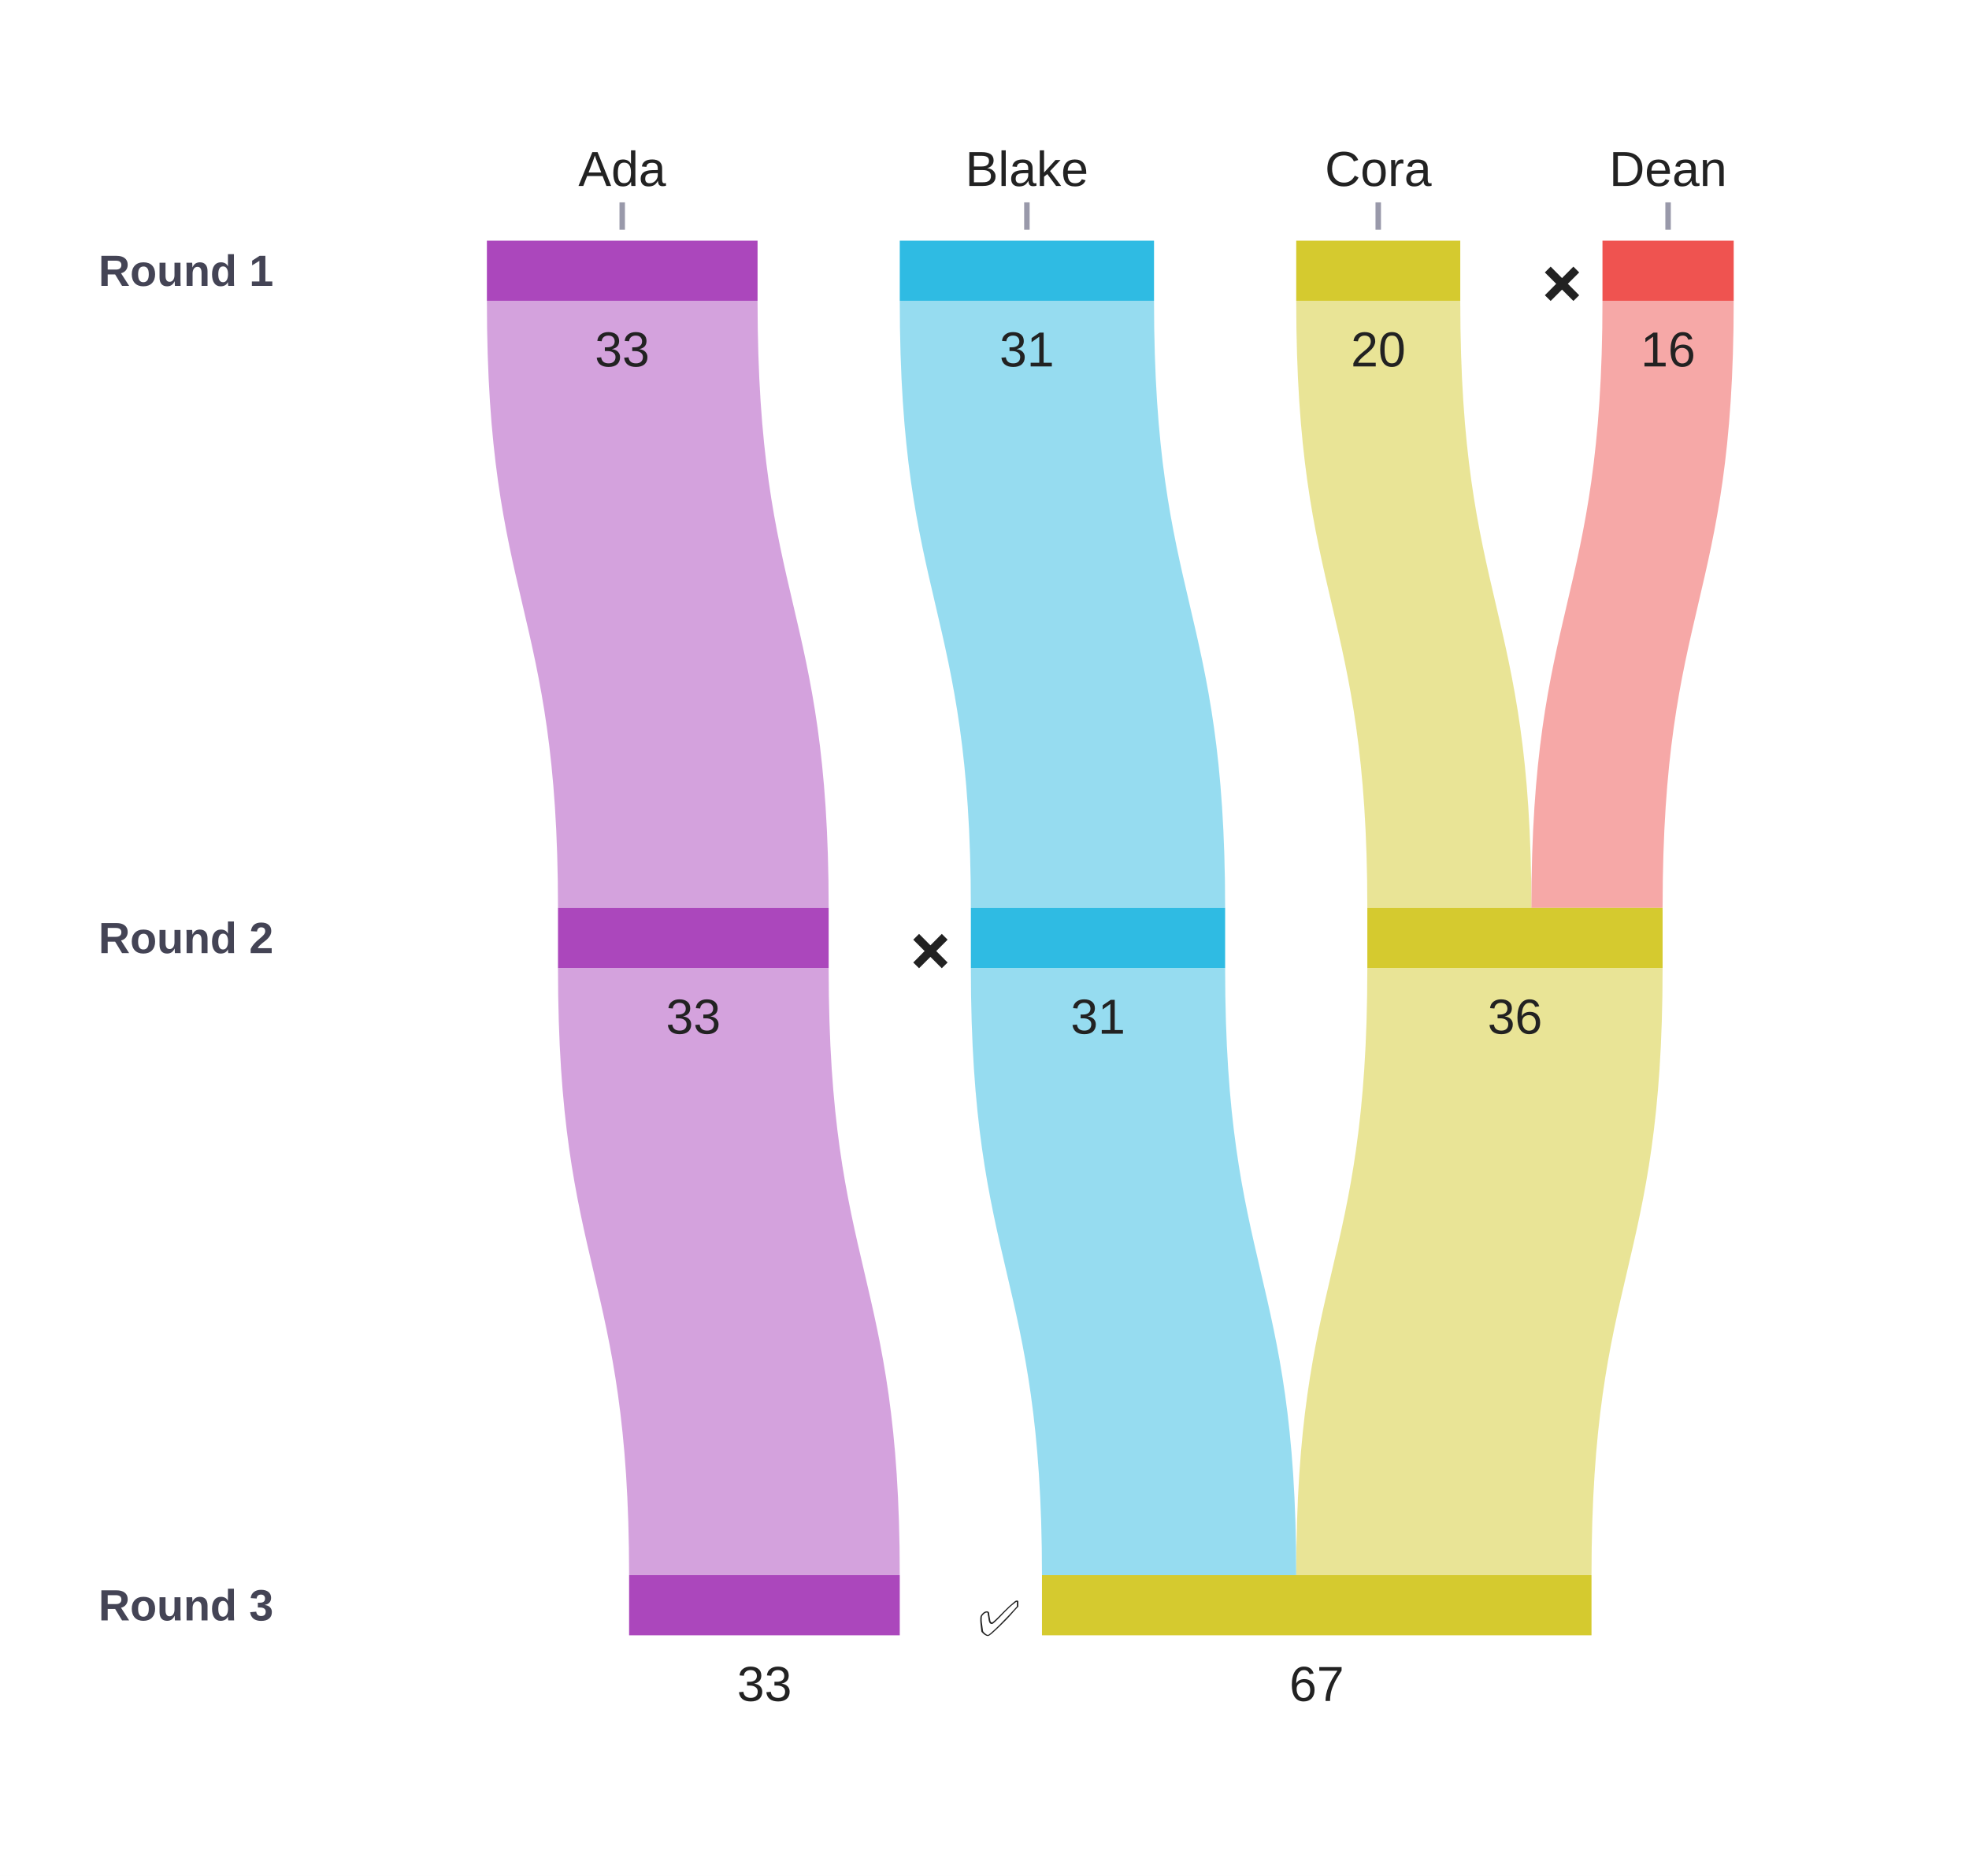
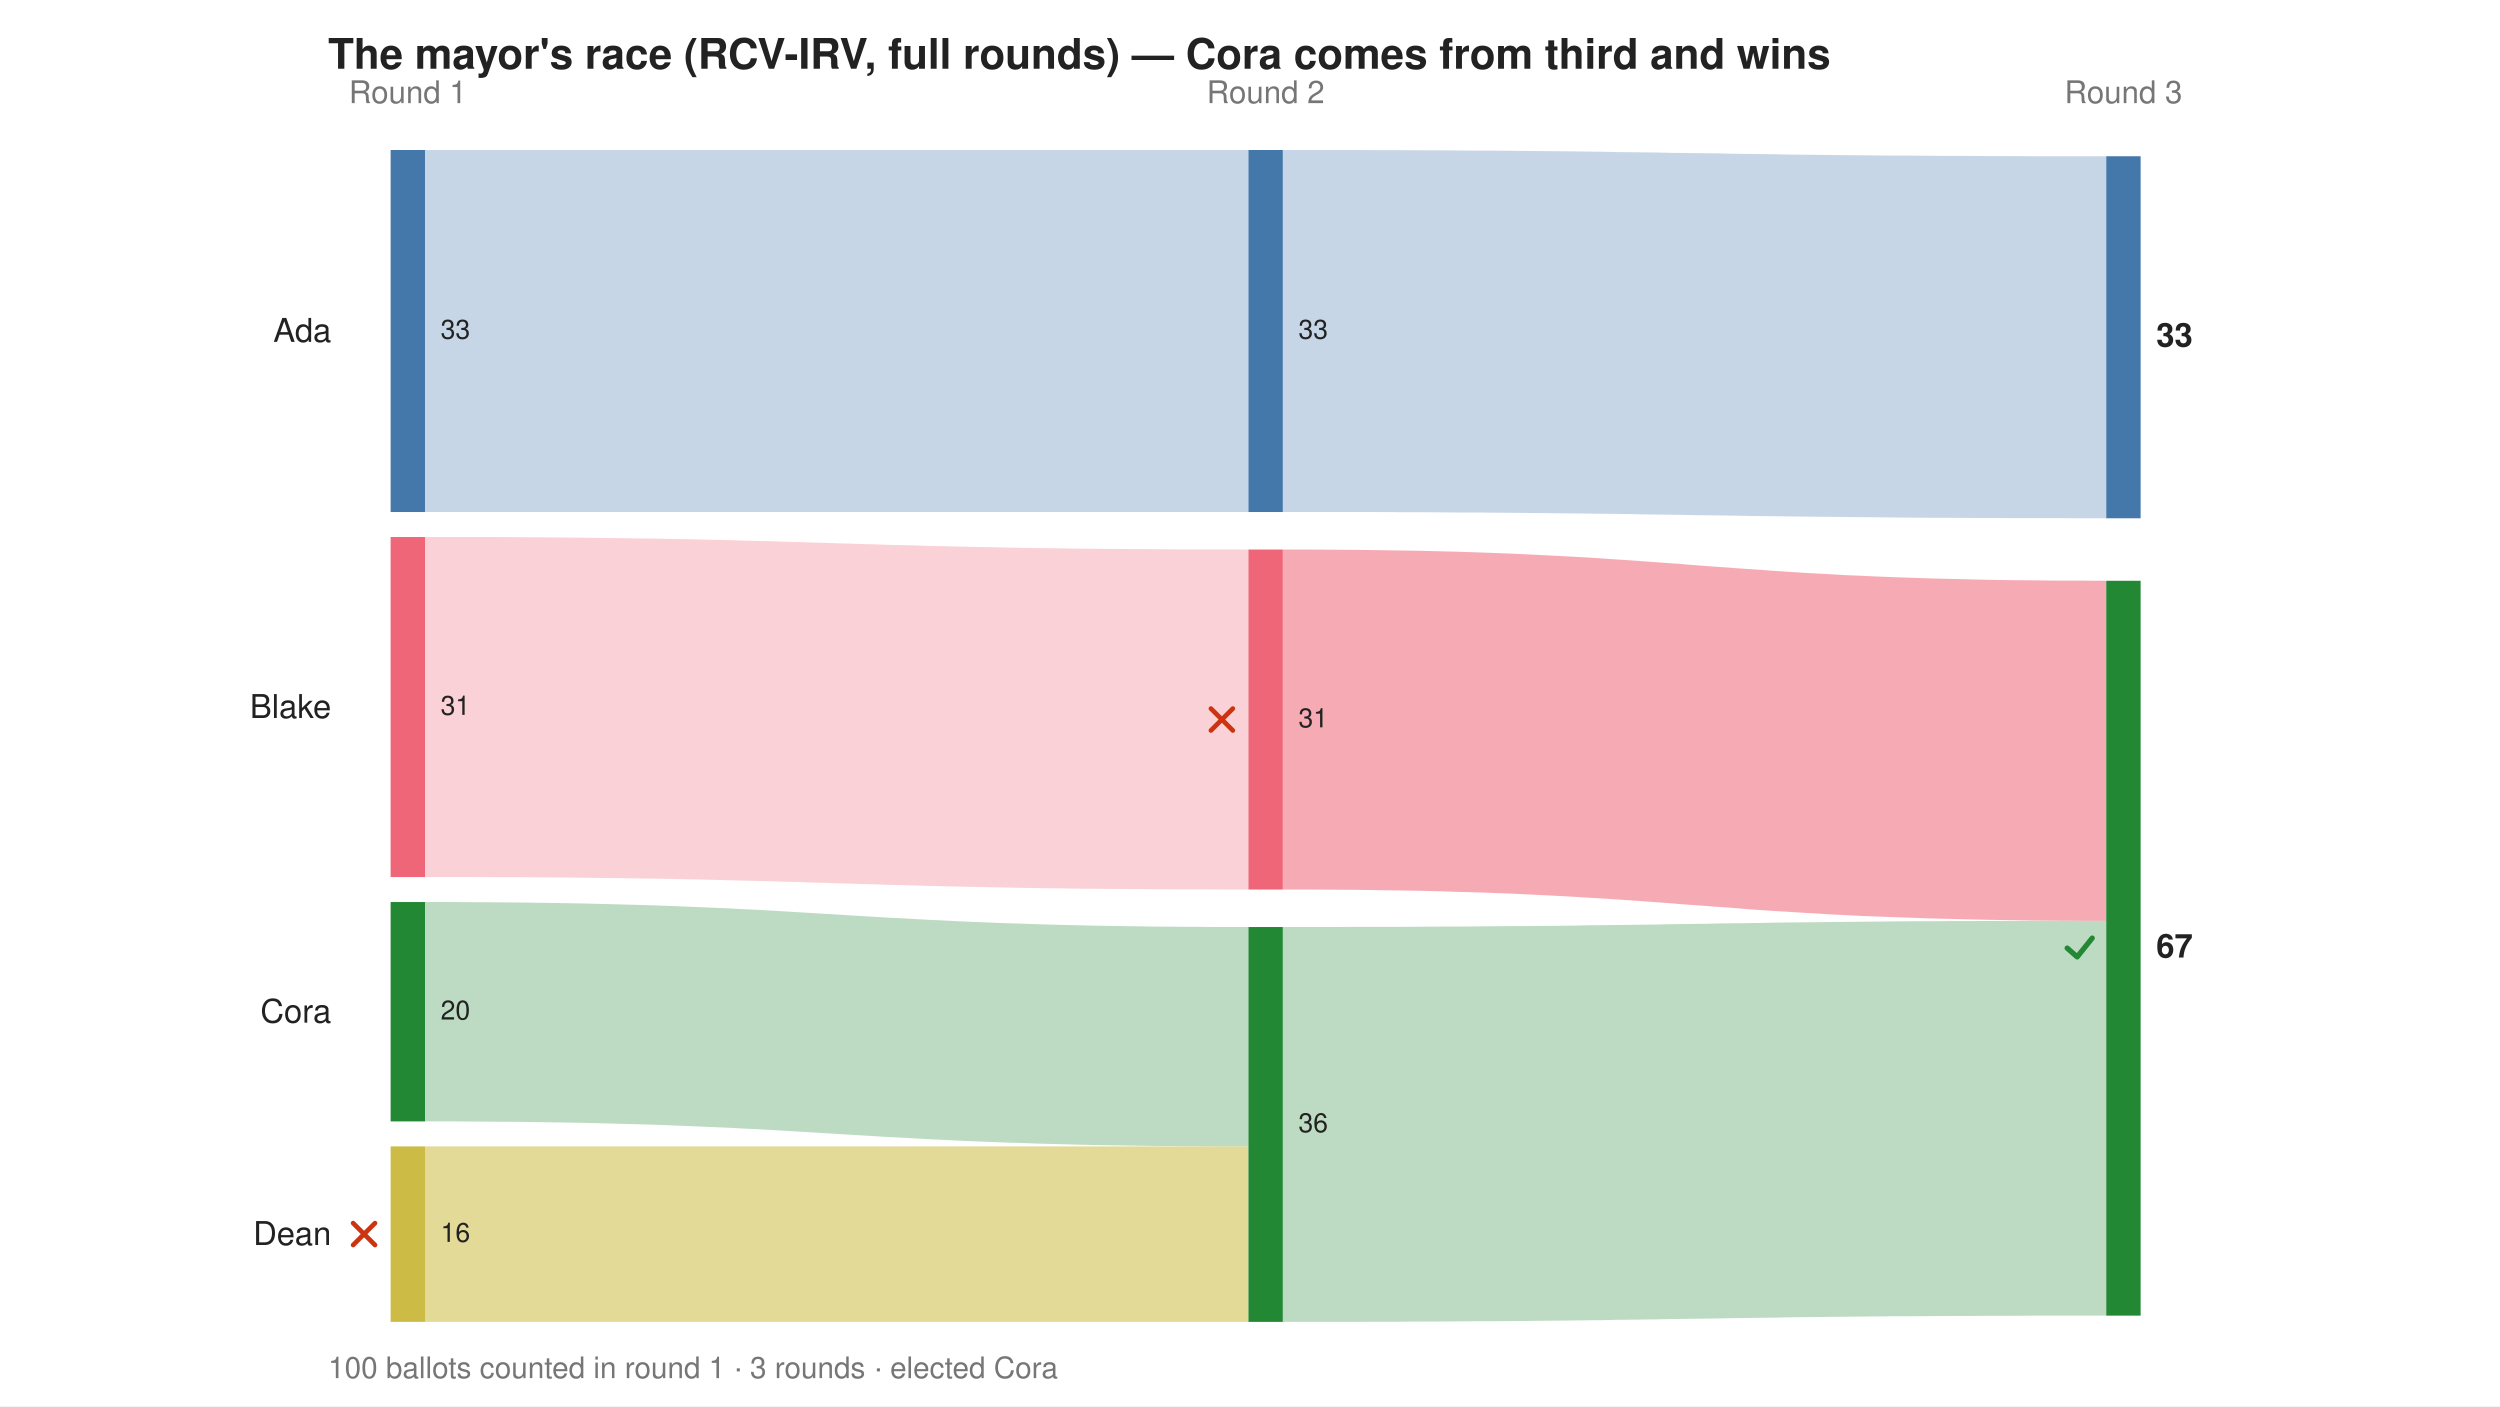
- <svg xmlns="http://www.w3.org/2000/svg" role="img" aria-label="Vote transfer Sankey diagram" width="360" height="343">
-   <style>
-   text { font-family: -apple-system, "Helvetica Neue", Arial, sans-serif; fill: #222; }
-   .value-label { font-size: 9px; }
-   .name-label  { font-size: 9px; }
-   .round-label { font-size: 8px; font-weight: 600; fill: #445; }
-   .marker      { font-size: 9px; }
-   .name-tick   { stroke: #99a; fill: none; stroke-width: 1; }
- </style>
-   <rect x="0" y="0" width="100%" height="100%" fill="#ffffff" />
-   <path class="ribbon" role="presentation" d="M292.986,55 C292.986,110.5 279.986,110.5 279.986,166 L303.98,166 C303.98,110.5 316.98,110.5 316.98,55 Z" fill="#ef5350" fill-opacity="0.5" />
-   <path class="ribbon" role="presentation" d="M89.02,55 C89.02,110.5 102.02,110.5 102.02,166 L151.507,166 C151.507,110.5 138.507,110.5 138.507,55 Z" fill="#ab47bc" fill-opacity="0.5" />
-   <path class="ribbon" role="presentation" d="M164.507,55 C164.507,110.5 177.507,110.5 177.507,166 L223.994,166 C223.994,110.5 210.994,110.5 210.994,55 Z" fill="#2fbbe3" fill-opacity="0.5" />
-   <path class="ribbon" role="presentation" d="M236.994,55 C236.994,110.5 249.994,110.5 249.994,166 L279.986,166 C279.986,110.5 266.986,110.5 266.986,55 Z" fill="#d5ca2f" fill-opacity="0.5" />
-   <path class="ribbon" role="presentation" d="M177.507,177 C177.507,232.5 190.507,232.5 190.507,288 L236.994,288 C236.994,232.5 223.994,232.5 223.994,177 Z" fill="#2fbbe3" fill-opacity="0.5" />
-   <path class="ribbon" role="presentation" d="M102.02,177 C102.02,232.5 115.02,232.5 115.02,288 L164.507,288 C164.507,232.5 151.507,232.5 151.507,177 Z" fill="#ab47bc" fill-opacity="0.5" />
-   <path class="ribbon" role="presentation" d="M249.994,177 C249.994,232.5 236.994,232.5 236.994,288 L290.98,288 C290.98,232.5 303.98,232.5 303.98,177 Z" fill="#d5ca2f" fill-opacity="0.5" />
-   <rect class="node" role="presentation" x="89.02" y="44" width="49.487" height="11" fill="#ab47bc" />
-   <rect class="node" role="presentation" x="164.507" y="44" width="46.488" height="11" fill="#2fbbe3" />
-   <rect class="node" role="presentation" x="236.994" y="44" width="29.992" height="11" fill="#d5ca2f" />
-   <rect class="node" role="presentation" x="292.986" y="44" width="23.994" height="11" fill="#ef5350" />
-   <rect class="node" role="presentation" x="102.02" y="166" width="49.487" height="11" fill="#ab47bc" />
-   <rect class="node" role="presentation" x="177.507" y="166" width="46.488" height="11" fill="#2fbbe3" />
-   <rect class="node" role="presentation" x="249.994" y="166" width="53.986" height="11" fill="#d5ca2f" />
-   <rect class="node" role="presentation" x="115.02" y="288" width="49.487" height="11" fill="#ab47bc" />
-   <rect class="node" role="presentation" x="190.507" y="288" width="100.473" height="11" fill="#d5ca2f" />
-   <text class="value-label" text-anchor="middle" x="113.763" y="67">33</text>
-   <text class="value-label" text-anchor="middle" x="187.751" y="67">31</text>
-   <text class="value-label" text-anchor="middle" x="251.99" y="67">20</text>
-   <text class="value-label" text-anchor="middle" x="304.983" y="67">16</text>
-   <text class="marker" text-anchor="end" x="288.986" y="55">❌</text>
-   <text class="value-label" text-anchor="middle" x="126.763" y="189">33</text>
-   <text class="value-label" text-anchor="middle" x="200.751" y="189">31</text>
-   <text class="marker" text-anchor="end" x="173.507" y="177">❌</text>
-   <text class="value-label" text-anchor="middle" x="276.987" y="189">36</text>
-   <text class="value-label" text-anchor="middle" x="139.763" y="311">33</text>
-   <text class="value-label" text-anchor="middle" x="240.743" y="311">67</text>
-   <text class="marker" text-anchor="end" x="186.507" y="299">✅</text>
-   <text class="round-label" text-anchor="end" dominant-baseline="central" x="50" y="49.5">Round 1</text>
-   <text class="round-label" text-anchor="end" dominant-baseline="central" x="50" y="171.5">Round 2</text>
-   <text class="round-label" text-anchor="end" dominant-baseline="central" x="50" y="293.5">Round 3</text>
-   <path class="name-tick" d="M 113.763,37 L 113.763,42" />
-   <path class="name-tick" d="M 187.751,37 L 187.751,42" />
-   <path class="name-tick" d="M 251.99,37 L 251.99,42" />
-   <path class="name-tick" d="M 304.983,37 L 304.983,42" />
-   <text class="name-label" text-anchor="middle">
-     <tspan x="113.763" y="34">Ada</tspan>
-   </text>
-   <text class="name-label" text-anchor="middle">
-     <tspan x="187.751" y="34">Blake</tspan>
-   </text>
-   <text class="name-label" text-anchor="middle">
-     <tspan x="251.99" y="34">Cora</tspan>
-   </text>
-   <text class="name-label" text-anchor="middle">
-     <tspan x="304.983" y="34">Dean</tspan>
-   </text>
+ <svg xmlns="http://www.w3.org/2000/svg" viewBox="0 0 1600 900" width="1600" height="900" font-family="Helvetica,Arial,sans-serif">
+   <rect x="0.0" y="0.0" width="1600.0" height="900.0" fill="#FFFFFF" />
+   <text x="210.0" y="44.0" font-size="27" text-anchor="start" fill="#222222" font-weight="bold">The mayor's race (RCV-IRV, full rounds) — Cora comes from third and wins</text>
+   <text x="261.0" y="66.0" font-size="20" text-anchor="middle" fill="#767676" font-weight="normal">Round 1</text>
+   <text x="810.0" y="66.0" font-size="20" text-anchor="middle" fill="#767676" font-weight="normal">Round 2</text>
+   <text x="1359.0" y="66.0" font-size="20" text-anchor="middle" fill="#767676" font-weight="normal">Round 3</text>
+   <polygon points="272.0,96.0 288.1,96.0 303.6,96.0 318.4,96.0 332.7,96.0 346.4,96.0 359.5,96.0 372.1,96.0 384.2,96.0 395.9,96.0 407.1,96.0 418.0,96.0 428.5,96.0 438.6,96.0 448.4,96.0 457.9,96.0 467.2,96.0 476.2,96.0 485.1,96.0 493.7,96.0 502.3,96.0 510.7,96.0 519.0,96.0 527.3,96.0 535.5,96.0 543.7,96.0 552.0,96.0 560.3,96.0 568.7,96.0 577.3,96.0 585.9,96.0 594.8,96.0 603.8,96.0 613.1,96.0 622.6,96.0 632.4,96.0 642.5,96.0 653.0,96.0 663.9,96.0 675.1,96.0 686.8,96.0 698.9,96.0 711.5,96.0 724.6,96.0 738.3,96.0 752.6,96.0 767.4,96.0 782.9,96.0 799.0,96.0 799.0,327.7 782.9,327.7 767.4,327.7 752.6,327.7 738.3,327.7 724.6,327.7 711.5,327.7 698.9,327.7 686.8,327.7 675.1,327.7 663.9,327.7 653.0,327.7 642.5,327.7 632.4,327.7 622.6,327.7 613.1,327.7 603.8,327.7 594.8,327.7 585.9,327.7 577.3,327.7 568.7,327.7 560.3,327.7 552.0,327.7 543.7,327.7 535.5,327.7 527.3,327.7 519.0,327.7 510.7,327.7 502.3,327.7 493.7,327.7 485.1,327.7 476.2,327.7 467.2,327.7 457.9,327.7 448.4,327.7 438.6,327.7 428.5,327.7 418.0,327.7 407.1,327.7 395.9,327.7 384.2,327.7 372.1,327.7 359.5,327.7 346.4,327.7 332.7,327.7 318.4,327.7 303.6,327.7 288.1,327.7 272.0,327.7" fill="#4477AA" fill-opacity="0.3" />
+   <polygon points="272.0,343.7 288.1,343.7 303.6,343.7 318.4,343.7 332.7,343.8 346.4,343.9 359.5,344.0 372.1,344.1 384.2,344.3 395.9,344.4 407.1,344.6 418.0,344.7 428.5,344.9 438.6,345.1 448.4,345.3 457.9,345.5 467.2,345.7 476.2,346.0 485.1,346.2 493.7,346.4 502.3,346.7 510.7,346.9 519.0,347.2 527.3,347.4 535.5,347.7 543.7,347.9 552.0,348.2 560.3,348.4 568.7,348.7 577.3,348.9 585.9,349.1 594.8,349.4 603.8,349.6 613.1,349.8 622.6,350.0 632.4,350.2 642.5,350.4 653.0,350.6 663.9,350.8 675.1,350.9 686.8,351.1 698.9,351.2 711.5,351.3 724.6,351.4 738.3,351.5 752.6,351.6 767.4,351.6 782.9,351.6 799.0,351.7 799.0,569.3 782.9,569.3 767.4,569.2 752.6,569.2 738.3,569.1 724.6,569.0 711.5,568.9 698.9,568.8 686.8,568.7 675.1,568.5 663.9,568.4 653.0,568.2 642.5,568.0 632.4,567.8 622.6,567.6 613.1,567.4 603.8,567.2 594.8,567.0 585.9,566.7 577.3,566.5 568.7,566.3 560.3,566.0 552.0,565.8 543.7,565.5 535.5,565.3 527.3,565.0 519.0,564.8 510.7,564.5 502.3,564.3 493.7,564.0 485.1,563.8 476.2,563.6 467.2,563.4 457.9,563.1 448.4,562.9 438.6,562.7 428.5,562.5 418.0,562.3 407.1,562.2 395.9,562.0 384.2,561.9 372.1,561.7 359.5,561.6 346.4,561.5 332.7,561.4 318.4,561.4 303.6,561.3 288.1,561.3 272.0,561.3" fill="#EE6677" fill-opacity="0.3" />
+   <polygon points="272.0,577.3 288.1,577.3 303.6,577.4 318.4,577.5 332.7,577.6 346.4,577.8 359.5,578.0 372.1,578.2 384.2,578.5 395.9,578.8 407.1,579.1 418.0,579.4 428.5,579.8 438.6,580.2 448.4,580.6 457.9,581.0 467.2,581.4 476.2,581.9 485.1,582.3 493.7,582.8 502.3,583.3 510.7,583.8 519.0,584.3 527.3,584.8 535.5,585.3 543.7,585.8 552.0,586.3 560.3,586.8 568.7,587.3 577.3,587.7 585.9,588.2 594.8,588.7 603.8,589.1 613.1,589.6 622.6,590.0 632.4,590.4 642.5,590.8 653.0,591.1 663.9,591.5 675.1,591.8 686.8,592.1 698.9,592.4 711.5,592.6 724.6,592.8 738.3,593.0 752.6,593.1 767.4,593.2 782.9,593.3 799.0,593.3 799.0,733.7 782.9,733.7 767.4,733.6 752.6,733.5 738.3,733.4 724.6,733.2 711.5,733.0 698.9,732.8 686.8,732.5 675.1,732.2 663.9,731.9 653.0,731.5 642.5,731.2 632.4,730.8 622.6,730.4 613.1,730.0 603.8,729.5 594.8,729.1 585.9,728.6 577.3,728.1 568.7,727.7 560.3,727.2 552.0,726.7 543.7,726.2 535.5,725.7 527.3,725.2 519.0,724.7 510.7,724.2 502.3,723.7 493.7,723.2 485.1,722.7 476.2,722.3 467.2,721.8 457.9,721.4 448.4,721.0 438.6,720.6 428.5,720.2 418.0,719.8 407.1,719.5 395.9,719.2 384.2,718.9 372.1,718.6 359.5,718.4 346.4,718.2 332.7,718.0 318.4,717.9 303.6,717.8 288.1,717.7 272.0,717.7" fill="#228833" fill-opacity="0.3" />
+   <polygon points="272.0,733.7 288.1,733.7 303.6,733.7 318.4,733.7 332.7,733.7 346.4,733.7 359.5,733.7 372.1,733.7 384.2,733.7 395.9,733.7 407.1,733.7 418.0,733.7 428.5,733.7 438.6,733.7 448.4,733.7 457.9,733.7 467.2,733.7 476.2,733.7 485.1,733.7 493.7,733.7 502.3,733.7 510.7,733.7 519.0,733.7 527.3,733.7 535.5,733.7 543.7,733.7 552.0,733.7 560.3,733.7 568.7,733.7 577.3,733.7 585.9,733.7 594.8,733.7 603.8,733.7 613.1,733.7 622.6,733.7 632.4,733.7 642.5,733.7 653.0,733.7 663.9,733.7 675.1,733.7 686.8,733.7 698.9,733.7 711.5,733.7 724.6,733.7 738.3,733.7 752.6,733.7 767.4,733.7 782.9,733.7 799.0,733.7 799.0,846.0 782.9,846.0 767.4,846.0 752.6,846.0 738.3,846.0 724.6,846.0 711.5,846.0 698.9,846.0 686.8,846.0 675.1,846.0 663.9,846.0 653.0,846.0 642.5,846.0 632.4,846.0 622.6,846.0 613.1,846.0 603.8,846.0 594.8,846.0 585.9,846.0 577.3,846.0 568.7,846.0 560.3,846.0 552.0,846.0 543.7,846.0 535.5,846.0 527.3,846.0 519.0,846.0 510.7,846.0 502.3,846.0 493.7,846.0 485.1,846.0 476.2,846.0 467.2,846.0 457.9,846.0 448.4,846.0 438.6,846.0 428.5,846.0 418.0,846.0 407.1,846.0 395.9,846.0 384.2,846.0 372.1,846.0 359.5,846.0 346.4,846.0 332.7,846.0 318.4,846.0 303.6,846.0 288.1,846.0 272.0,846.0" fill="#CCBB44" fill-opacity="0.55" />
+   <polygon points="821.0,96.0 837.1,96.0 852.6,96.0 867.4,96.0 881.7,96.1 895.4,96.1 908.5,96.2 921.1,96.2 933.2,96.3 944.9,96.4 956.1,96.4 967.0,96.5 977.5,96.6 987.6,96.7 997.4,96.8 1006.9,96.9 1016.2,97.0 1025.2,97.1 1034.1,97.3 1042.7,97.4 1051.3,97.5 1059.7,97.6 1068.0,97.8 1076.3,97.9 1084.5,98.0 1092.7,98.1 1101.0,98.2 1109.3,98.4 1117.7,98.5 1126.3,98.6 1134.9,98.7 1143.8,98.9 1152.8,99.0 1162.1,99.1 1171.6,99.2 1181.4,99.3 1191.5,99.4 1202.0,99.5 1212.9,99.6 1224.1,99.6 1235.8,99.7 1247.9,99.8 1260.5,99.8 1273.6,99.9 1287.3,99.9 1301.6,100.0 1316.4,100.0 1331.9,100.0 1348.0,100.0 1348.0,331.7 1331.9,331.7 1316.4,331.6 1301.6,331.6 1287.3,331.6 1273.6,331.5 1260.5,331.5 1247.9,331.4 1235.8,331.4 1224.1,331.3 1212.9,331.2 1202.0,331.1 1191.5,331.0 1181.4,330.9 1171.6,330.8 1162.1,330.7 1152.8,330.6 1143.8,330.5 1134.9,330.4 1126.3,330.3 1117.7,330.2 1109.3,330.0 1101.0,329.9 1092.7,329.8 1084.5,329.7 1076.3,329.5 1068.0,329.4 1059.7,329.3 1051.3,329.2 1042.7,329.0 1034.1,328.9 1025.2,328.8 1016.2,328.7 1006.9,328.6 997.4,328.5 987.6,328.4 977.5,328.3 967.0,328.2 956.1,328.1 944.9,328.0 933.2,328.0 921.1,327.9 908.5,327.8 895.4,327.8 881.7,327.7 867.4,327.7 852.6,327.7 837.1,327.7 821.0,327.7" fill="#4477AA" fill-opacity="0.3" />
+   <polygon points="821.0,351.7 837.1,351.7 852.6,351.8 867.4,351.9 881.7,352.1 895.4,352.3 908.5,352.5 921.1,352.8 933.2,353.1 944.9,353.5 956.1,353.9 967.0,354.3 977.5,354.8 987.6,355.3 997.4,355.8 1006.9,356.3 1016.2,356.8 1025.2,357.4 1034.1,358.0 1042.7,358.6 1051.3,359.2 1059.7,359.8 1068.0,360.4 1076.3,361.0 1084.5,361.7 1092.7,362.3 1101.0,362.9 1109.3,363.5 1117.7,364.1 1126.3,364.7 1134.9,365.3 1143.8,365.9 1152.8,366.5 1162.1,367.0 1171.6,367.5 1181.4,368.1 1191.5,368.5 1202.0,369.0 1212.9,369.4 1224.1,369.8 1235.8,370.2 1247.9,370.5 1260.5,370.8 1273.6,371.1 1287.3,371.3 1301.6,371.4 1316.4,371.6 1331.9,371.6 1348.0,371.7 1348.0,589.3 1331.9,589.3 1316.4,589.2 1301.6,589.1 1287.3,588.9 1273.6,588.7 1260.5,588.4 1247.9,588.1 1235.8,587.8 1224.1,587.4 1212.9,587.0 1202.0,586.6 1191.5,586.2 1181.4,585.7 1171.6,585.2 1162.1,584.6 1152.8,584.1 1143.8,583.5 1134.9,583.0 1126.3,582.4 1117.7,581.8 1109.3,581.1 1101.0,580.5 1092.7,579.9 1084.5,579.3 1076.3,578.7 1068.0,578.0 1059.7,577.4 1051.3,576.8 1042.7,576.2 1034.1,575.6 1025.2,575.0 1016.2,574.5 1006.9,573.9 997.4,573.4 987.6,572.9 977.5,572.4 967.0,571.9 956.1,571.5 944.9,571.1 933.2,570.8 921.1,570.4 908.5,570.1 895.4,569.9 881.7,569.7 867.4,569.5 852.6,569.4 837.1,569.3 821.0,569.3" fill="#EE6677" fill-opacity="0.55" />
+   <polygon points="821.0,593.3 837.1,593.3 852.6,593.3 867.4,593.2 881.7,593.2 895.4,593.2 908.5,593.1 921.1,593.0 933.2,593.0 944.9,592.9 956.1,592.8 967.0,592.7 977.5,592.7 987.6,592.6 997.4,592.5 1006.9,592.4 1016.2,592.2 1025.2,592.1 1034.1,592.0 1042.7,591.9 1051.3,591.8 1059.7,591.7 1068.0,591.5 1076.3,591.4 1084.5,591.3 1092.7,591.2 1101.0,591.0 1109.3,590.9 1117.7,590.8 1126.3,590.7 1134.9,590.5 1143.8,590.4 1152.8,590.3 1162.1,590.2 1171.6,590.1 1181.4,590.0 1191.5,589.9 1202.0,589.8 1212.9,589.7 1224.1,589.6 1235.8,589.6 1247.9,589.5 1260.5,589.5 1273.6,589.4 1287.3,589.4 1301.6,589.3 1316.4,589.3 1331.9,589.3 1348.0,589.3 1348.0,842.0 1331.9,842.0 1316.4,842.0 1301.6,842.0 1287.3,842.1 1273.6,842.1 1260.5,842.2 1247.9,842.2 1235.8,842.3 1224.1,842.4 1212.9,842.4 1202.0,842.5 1191.5,842.6 1181.4,842.7 1171.6,842.8 1162.1,842.9 1152.8,843.0 1143.8,843.1 1134.9,843.3 1126.3,843.4 1117.7,843.5 1109.3,843.6 1101.0,843.8 1092.7,843.9 1084.5,844.0 1076.3,844.1 1068.0,844.2 1059.7,844.4 1051.3,844.5 1042.7,844.6 1034.1,844.7 1025.2,844.9 1016.2,845.0 1006.9,845.1 997.4,845.2 987.6,845.3 977.5,845.4 967.0,845.5 956.1,845.6 944.9,845.6 933.2,845.7 921.1,845.8 908.5,845.8 895.4,845.9 881.7,845.9 867.4,846.0 852.6,846.0 837.1,846.0 821.0,846.0" fill="#228833" fill-opacity="0.3" />
+   <rect x="250.0" y="96.0" width="22.0" height="231.7" fill="#4477AA" />
+   <text x="212.0" y="218.8" font-size="21" text-anchor="end" fill="#222222" font-weight="normal">Ada</text>
+   <text x="282.0" y="216.8" font-size="17" text-anchor="start" fill="#222222" font-weight="normal">33</text>
+   <rect x="250.0" y="343.7" width="22.0" height="217.6" fill="#EE6677" />
+   <text x="212.0" y="459.5" font-size="21" text-anchor="end" fill="#222222" font-weight="normal">Blake</text>
+   <text x="282.0" y="457.5" font-size="17" text-anchor="start" fill="#222222" font-weight="normal">31</text>
+   <rect x="250.0" y="577.3" width="22.0" height="140.4" fill="#228833" />
+   <text x="212.0" y="654.5" font-size="21" text-anchor="end" fill="#222222" font-weight="normal">Cora</text>
+   <text x="282.0" y="652.5" font-size="17" text-anchor="start" fill="#222222" font-weight="normal">20</text>
+   <rect x="250.0" y="733.7" width="22.0" height="112.3" fill="#CCBB44" />
+   <text x="212.0" y="796.8" font-size="21" text-anchor="end" fill="#222222" font-weight="normal">Dean</text>
+   <text x="282.0" y="794.8" font-size="17" text-anchor="start" fill="#222222" font-weight="normal">16</text>
+   <polyline points="226.0,782.8 240.0,796.8" fill="none" stroke="#CC3311" stroke-width="3.0" stroke-linecap="round" stroke-linejoin="round" />
+   <polyline points="240.0,782.8 226.0,796.8" fill="none" stroke="#CC3311" stroke-width="3.0" stroke-linecap="round" stroke-linejoin="round" />
+   <rect x="799.0" y="96.0" width="22.0" height="231.7" fill="#4477AA" />
+   <text x="831.0" y="216.8" font-size="17" text-anchor="start" fill="#222222" font-weight="normal">33</text>
+   <rect x="799.0" y="351.7" width="22.0" height="217.6" fill="#EE6677" />
+   <text x="831.0" y="465.5" font-size="17" text-anchor="start" fill="#222222" font-weight="normal">31</text>
+   <polyline points="775.0,453.5 789.0,467.5" fill="none" stroke="#CC3311" stroke-width="3.0" stroke-linecap="round" stroke-linejoin="round" />
+   <polyline points="789.0,453.5 775.0,467.5" fill="none" stroke="#CC3311" stroke-width="3.0" stroke-linecap="round" stroke-linejoin="round" />
+   <rect x="799.0" y="593.3" width="22.0" height="252.7" fill="#228833" />
+   <text x="831.0" y="724.6" font-size="17" text-anchor="start" fill="#222222" font-weight="normal">36</text>
+   <rect x="1348.0" y="100.0" width="22.0" height="231.7" fill="#4477AA" />
+   <text x="1380.0" y="221.8" font-size="21" text-anchor="start" fill="#222222" font-weight="bold">33</text>
+   <rect x="1348.0" y="371.7" width="22.0" height="470.3" fill="#228833" />
+   <text x="1380.0" y="612.8" font-size="21" text-anchor="start" fill="#222222" font-weight="bold">67</text>
+   <polyline points="1323.0,606.8 1329.4,612.4 1339.0,600.4" fill="none" stroke="#228833" stroke-width="3.4" stroke-linecap="round" stroke-linejoin="round" />
+   <text x="210.0" y="882.0" font-size="19" text-anchor="start" fill="#767676" font-weight="normal">100 ballots counted in round 1 · 3 rounds · elected Cora</text>
</svg>
